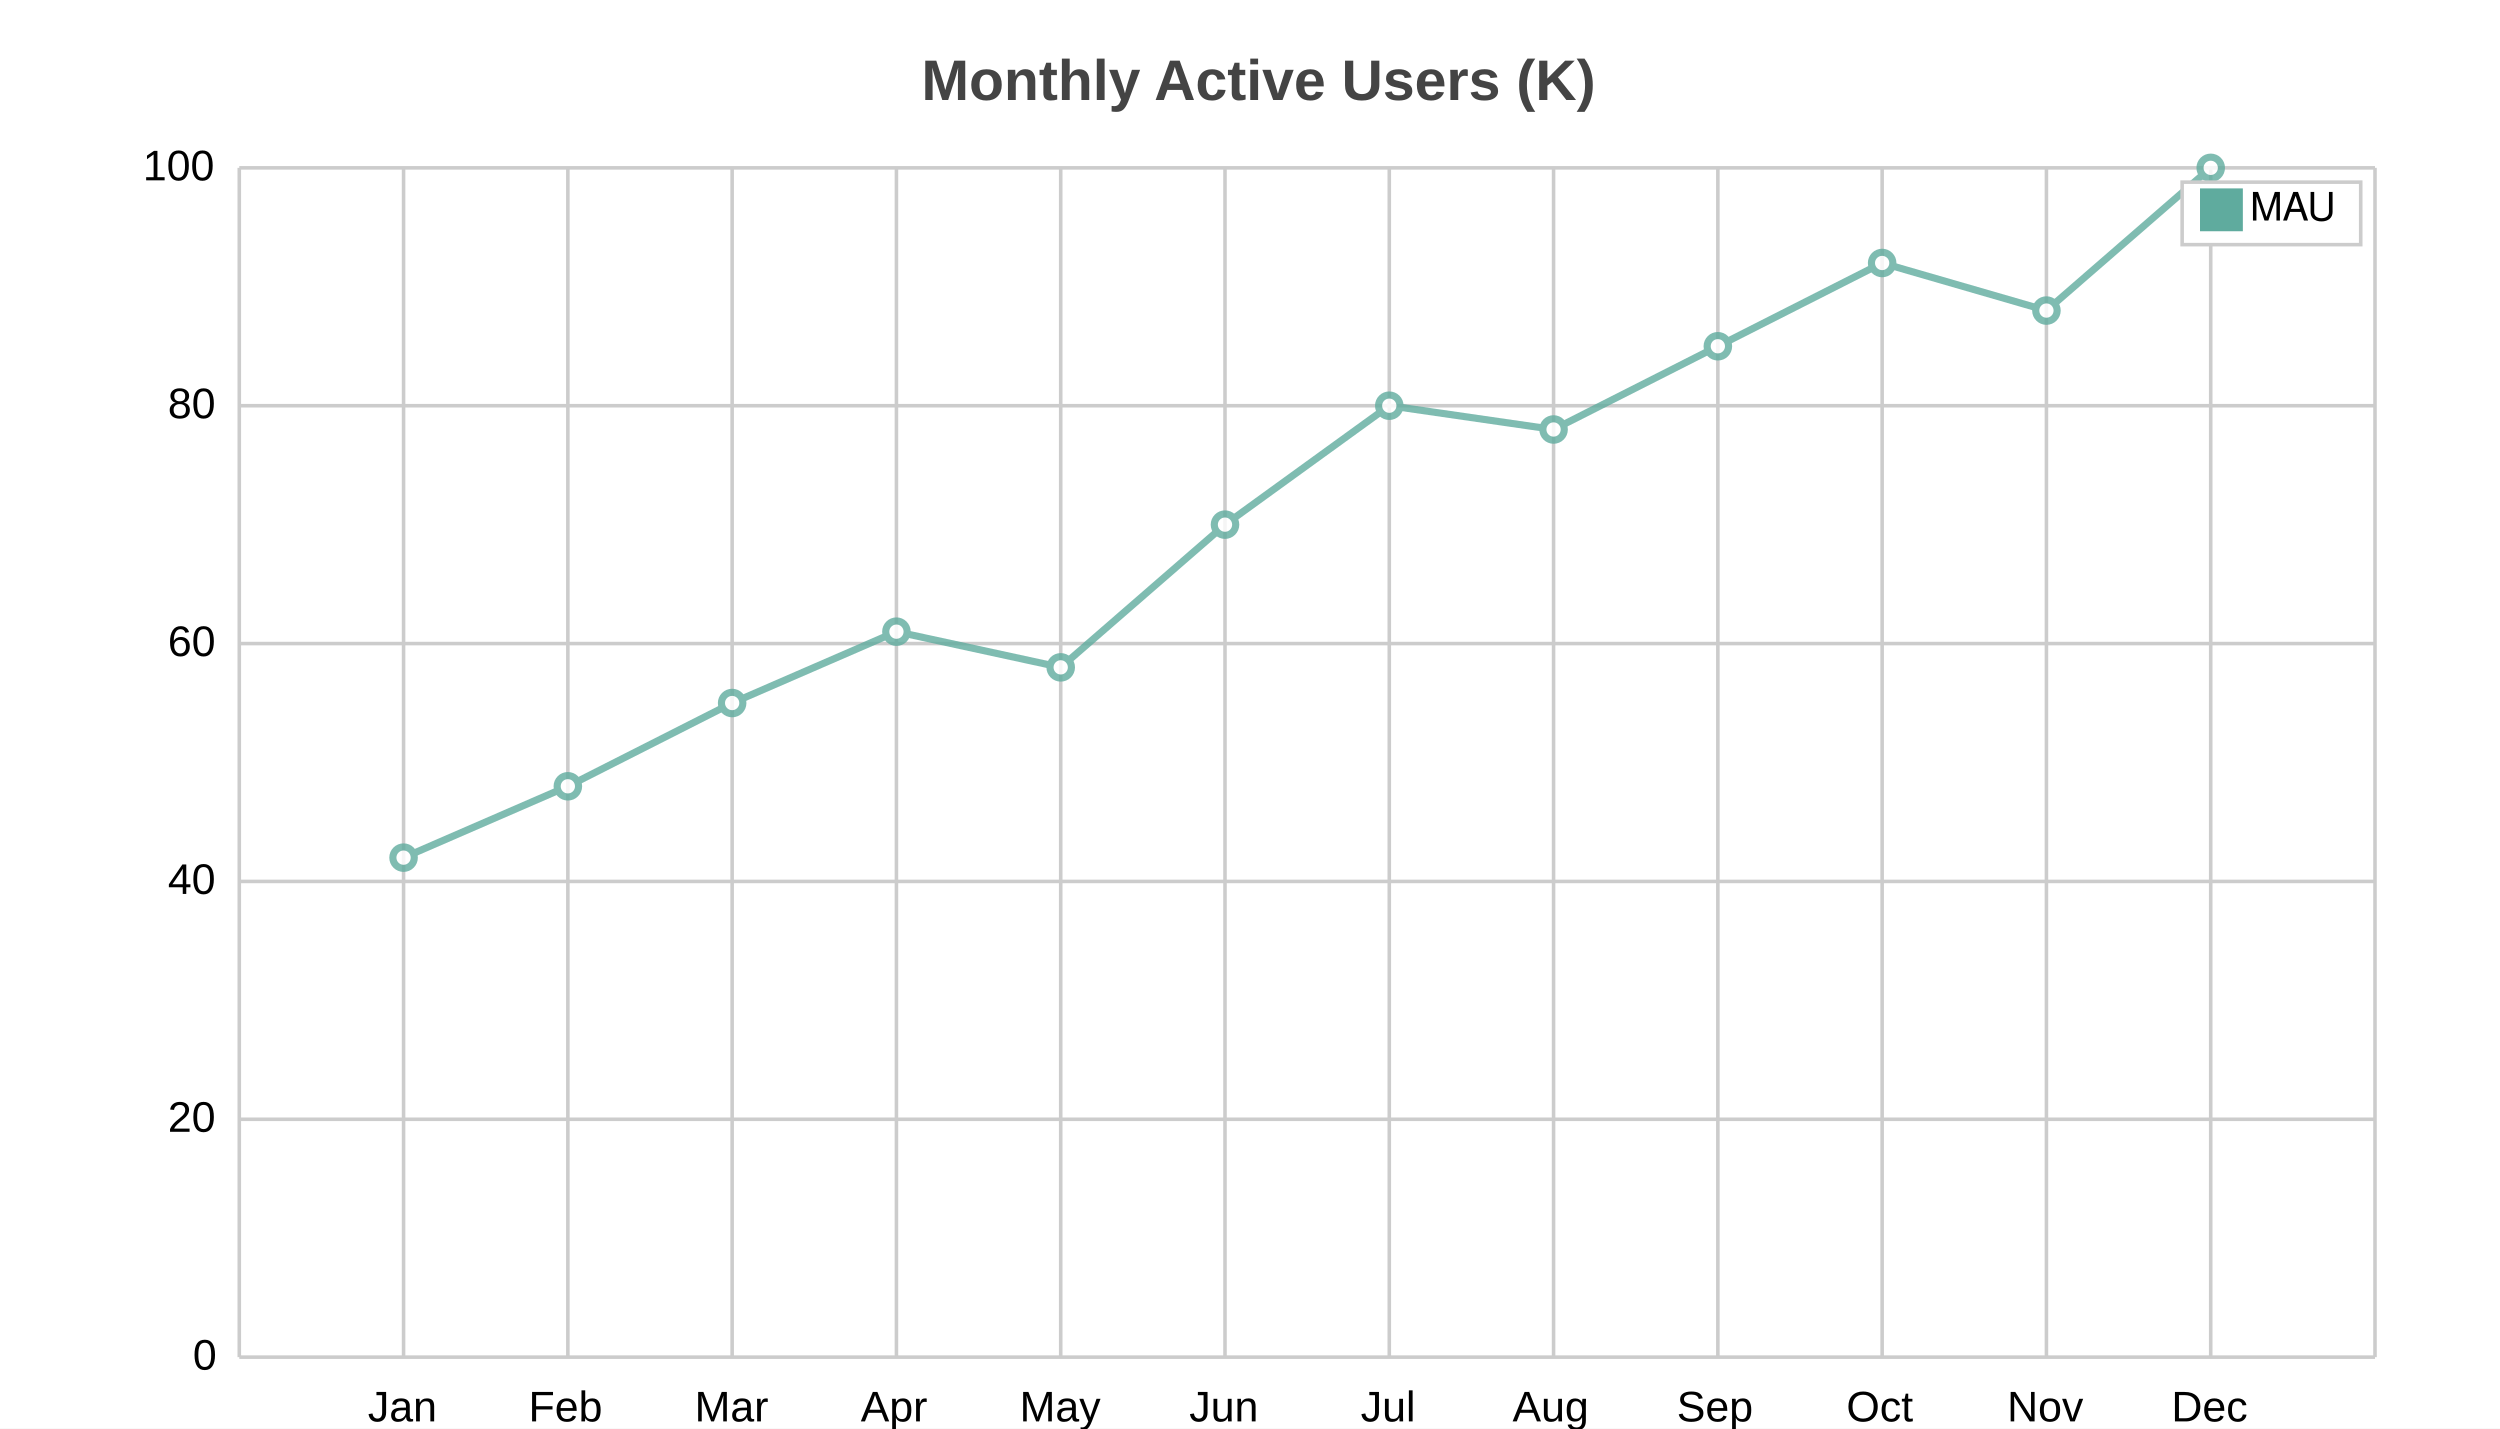
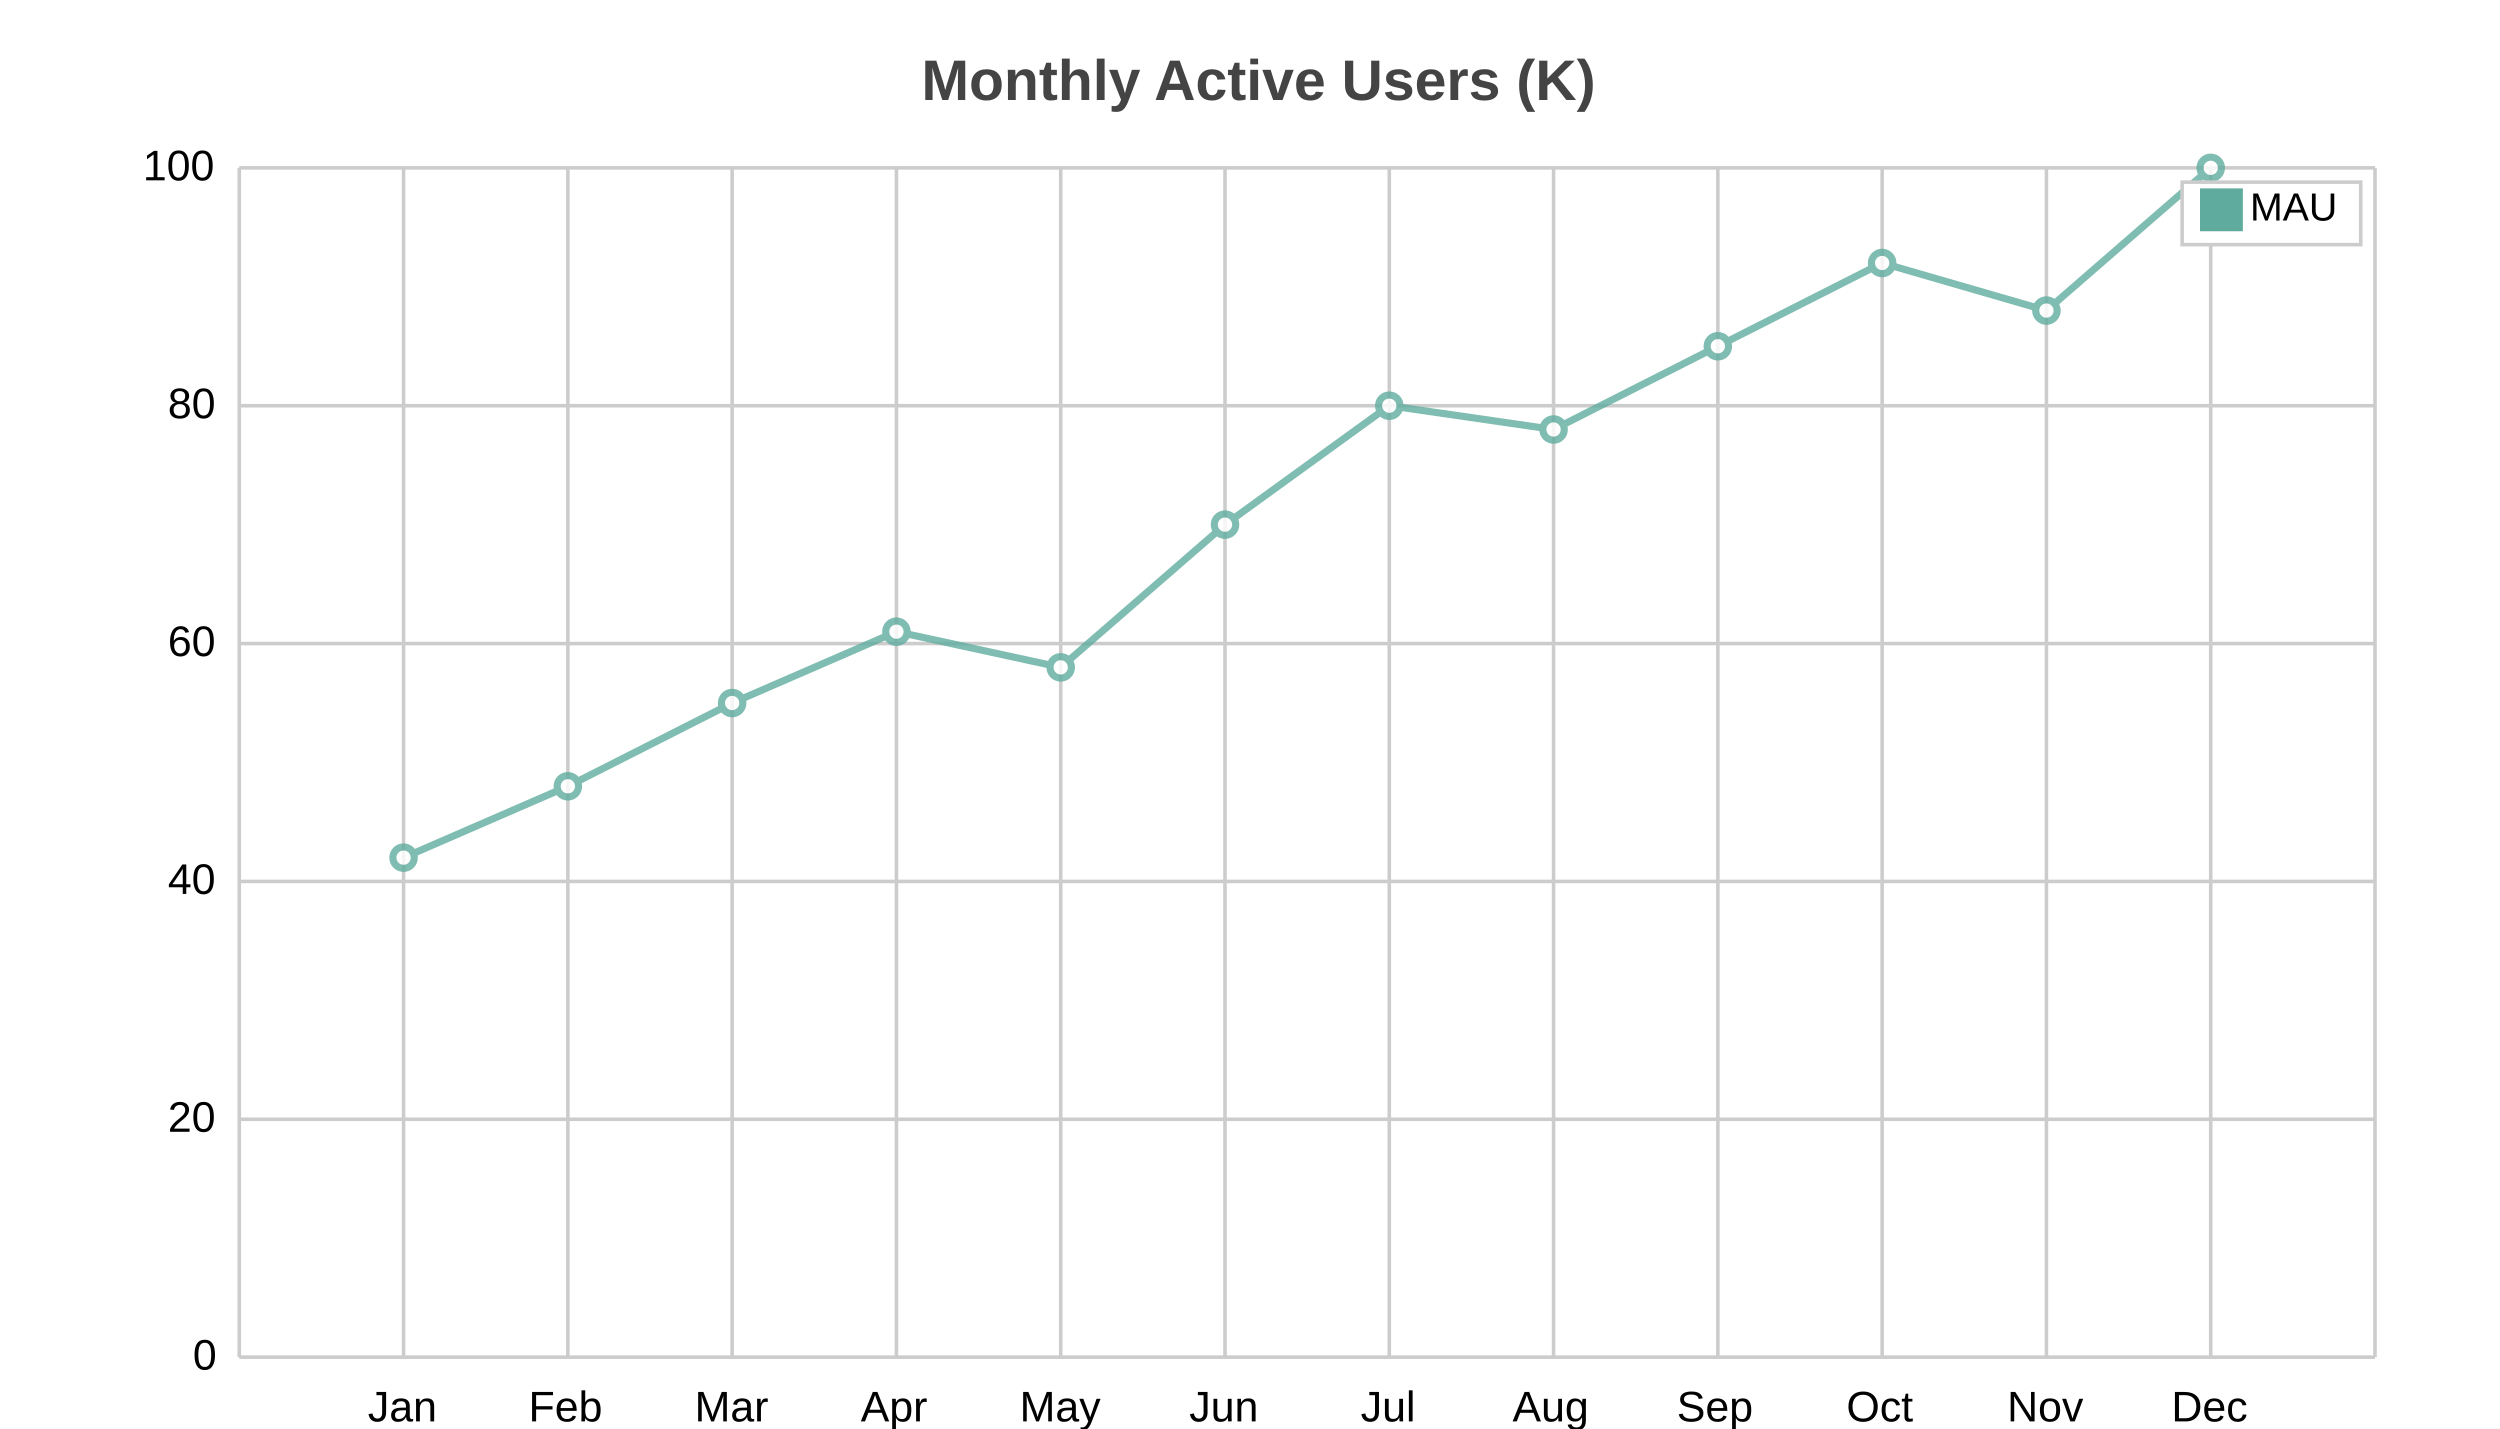
<svg xmlns="http://www.w3.org/2000/svg" width="700" height="400" viewBox="0 0 700 400">
  <path fill="white" d="M0 0 h700 v400 h-700 v-400Z" />
  <text transform="translate(-92.0, 18)" fill="#444444" font-family="Arial" font-weight="bold" font-size="16" x="350.0" y="10.0">Monthly Active Users (K)</text>
  <g>
    <path stroke="#CCCCCC" stroke-dasharray="None" d="M0 0.0 h598.0 M0 66.6 h598.0 M0 133.2 h598.0 M0 199.8 h598.0 M0 266.4 h598.0 M0 333.0 h598.0" transform="translate(67.0, 47.0)" />
    <g font-size="12" font-family="Arial" transform="translate(61.0, 47.0)">
      <text x="0" y="0.0" transform="translate(-21, 3.5)">100</text>
      <text x="0" y="66.6" transform="translate(-14, 3.5)">80</text>
      <text x="0" y="133.2" transform="translate(-14, 3.5)">60</text>
      <text x="0" y="199.8" transform="translate(-14, 3.5)">40</text>
      <text x="0" y="266.4" transform="translate(-14, 3.5)">20</text>
      <text x="0" y="333.0" transform="translate(-7, 3.5)">0</text>
    </g>
  </g>
  <g>
    <path stroke="#CCCCCC" stroke-dasharray="None" d="M0.0 0 v333.0 M46.0 0 v333.0 M92.0 0 v333.0 M138.0 0 v333.0 M184.0 0 v333.0 M230.0 0 v333.0 M276.0 0 v333.0 M322.0 0 v333.0 M368.0 0 v333.0 M414.0 0 v333.0 M460.0 0 v333.0 M506.0 0 v333.0 M552.0 0 v333.0 M598.0 0 v333.0" transform="translate(67.0, 47.0)" />
    <g font-size="12" font-family="Arial" transform="translate(67.0, 65.0)">
      <text x="0.0" y="333.0" transform="translate(-2.0, 0)"> </text>
      <text x="46.0" y="333.0" transform="translate(-10.0, 0)">Jan</text>
      <text x="92.0" y="333.0" transform="translate(-11.0, 0)">Feb</text>
      <text x="138.0" y="333.0" transform="translate(-10.5, 0)">Mar</text>
      <text x="184.0" y="333.0" transform="translate(-10.0, 0)">Apr</text>
      <text x="230.0" y="333.0" transform="translate(-11.5, 0)">May</text>
      <text x="276.0" y="333.0" transform="translate(-10.0, 0)">Jun</text>
      <text x="322.0" y="333.0" transform="translate(-8.0, 0)">Jul</text>
      <text x="368.0" y="333.0" transform="translate(-11.5, 0)">Aug</text>
      <text x="414.0" y="333.0" transform="translate(-11.5, 0)">Sep</text>
      <text x="460.0" y="333.0" transform="translate(-10.0, 0)">Oct</text>
      <text x="506.0" y="333.0" transform="translate(-11.0, 0)">Nov</text>
      <text x="552.0" y="333.0" transform="translate(-11.0, 0)">Dec</text>
      <text x="598.0" y="333.0" transform="translate(-2.0, 0)"> </text>
    </g>
  </g>
  <g opacity="0.8" transform="translate(-35.0, -20.0) rotate(180, 350.0, 200.0) scale(-1, 1) translate(-598.0, 0)">
    <g fill="white" stroke="#5fab9e" stroke-width="2">
      <path d="M46.0 139.86 L92.0 159.84 L138.0 183.15 L184.0 203.13 L230.0 193.14 L276.0 233.1 L322.0 266.4 L368.0 259.74 L414.0 283.05 L460.0 306.36 L506.0 293.04 L552.0 333.0" fill="none" />
      <circle cx="46.0" cy="139.86" r="3" />
      <circle cx="92.0" cy="159.84" r="3" />
      <circle cx="138.0" cy="183.15" r="3" />
      <circle cx="184.0" cy="203.13" r="3" />
      <circle cx="230.0" cy="193.14" r="3" />
      <circle cx="276.0" cy="233.1" r="3" />
      <circle cx="322.0" cy="266.4" r="3" />
      <circle cx="368.0" cy="259.74" r="3" />
      <circle cx="414.0" cy="283.05" r="3" />
      <circle cx="460.0" cy="306.36" r="3" />
      <circle cx="506.0" cy="293.04" r="3" />
      <circle cx="552.0" cy="333.0" r="3" />
    </g>
  </g>
  <g>
    <rect transform="translate(-5.0, -1.75)" x="616.0" y="52.75" width="50.0" height="17.5" fill="#ffffff" stroke="#CCCCCC" />
    <g transform="translate(0, 12)">
      <rect y="40.75" x="616.0" width="12" height="12" fill="#5fab9e" />
-       <text y="49.75" x="630.0" font-size="11" font-family="Helvetica">MAU</text>
+       <text y="49.75" x="630.0" font-size="11" font-family="Arial">MAU</text>
    </g>
  </g>
</svg>
